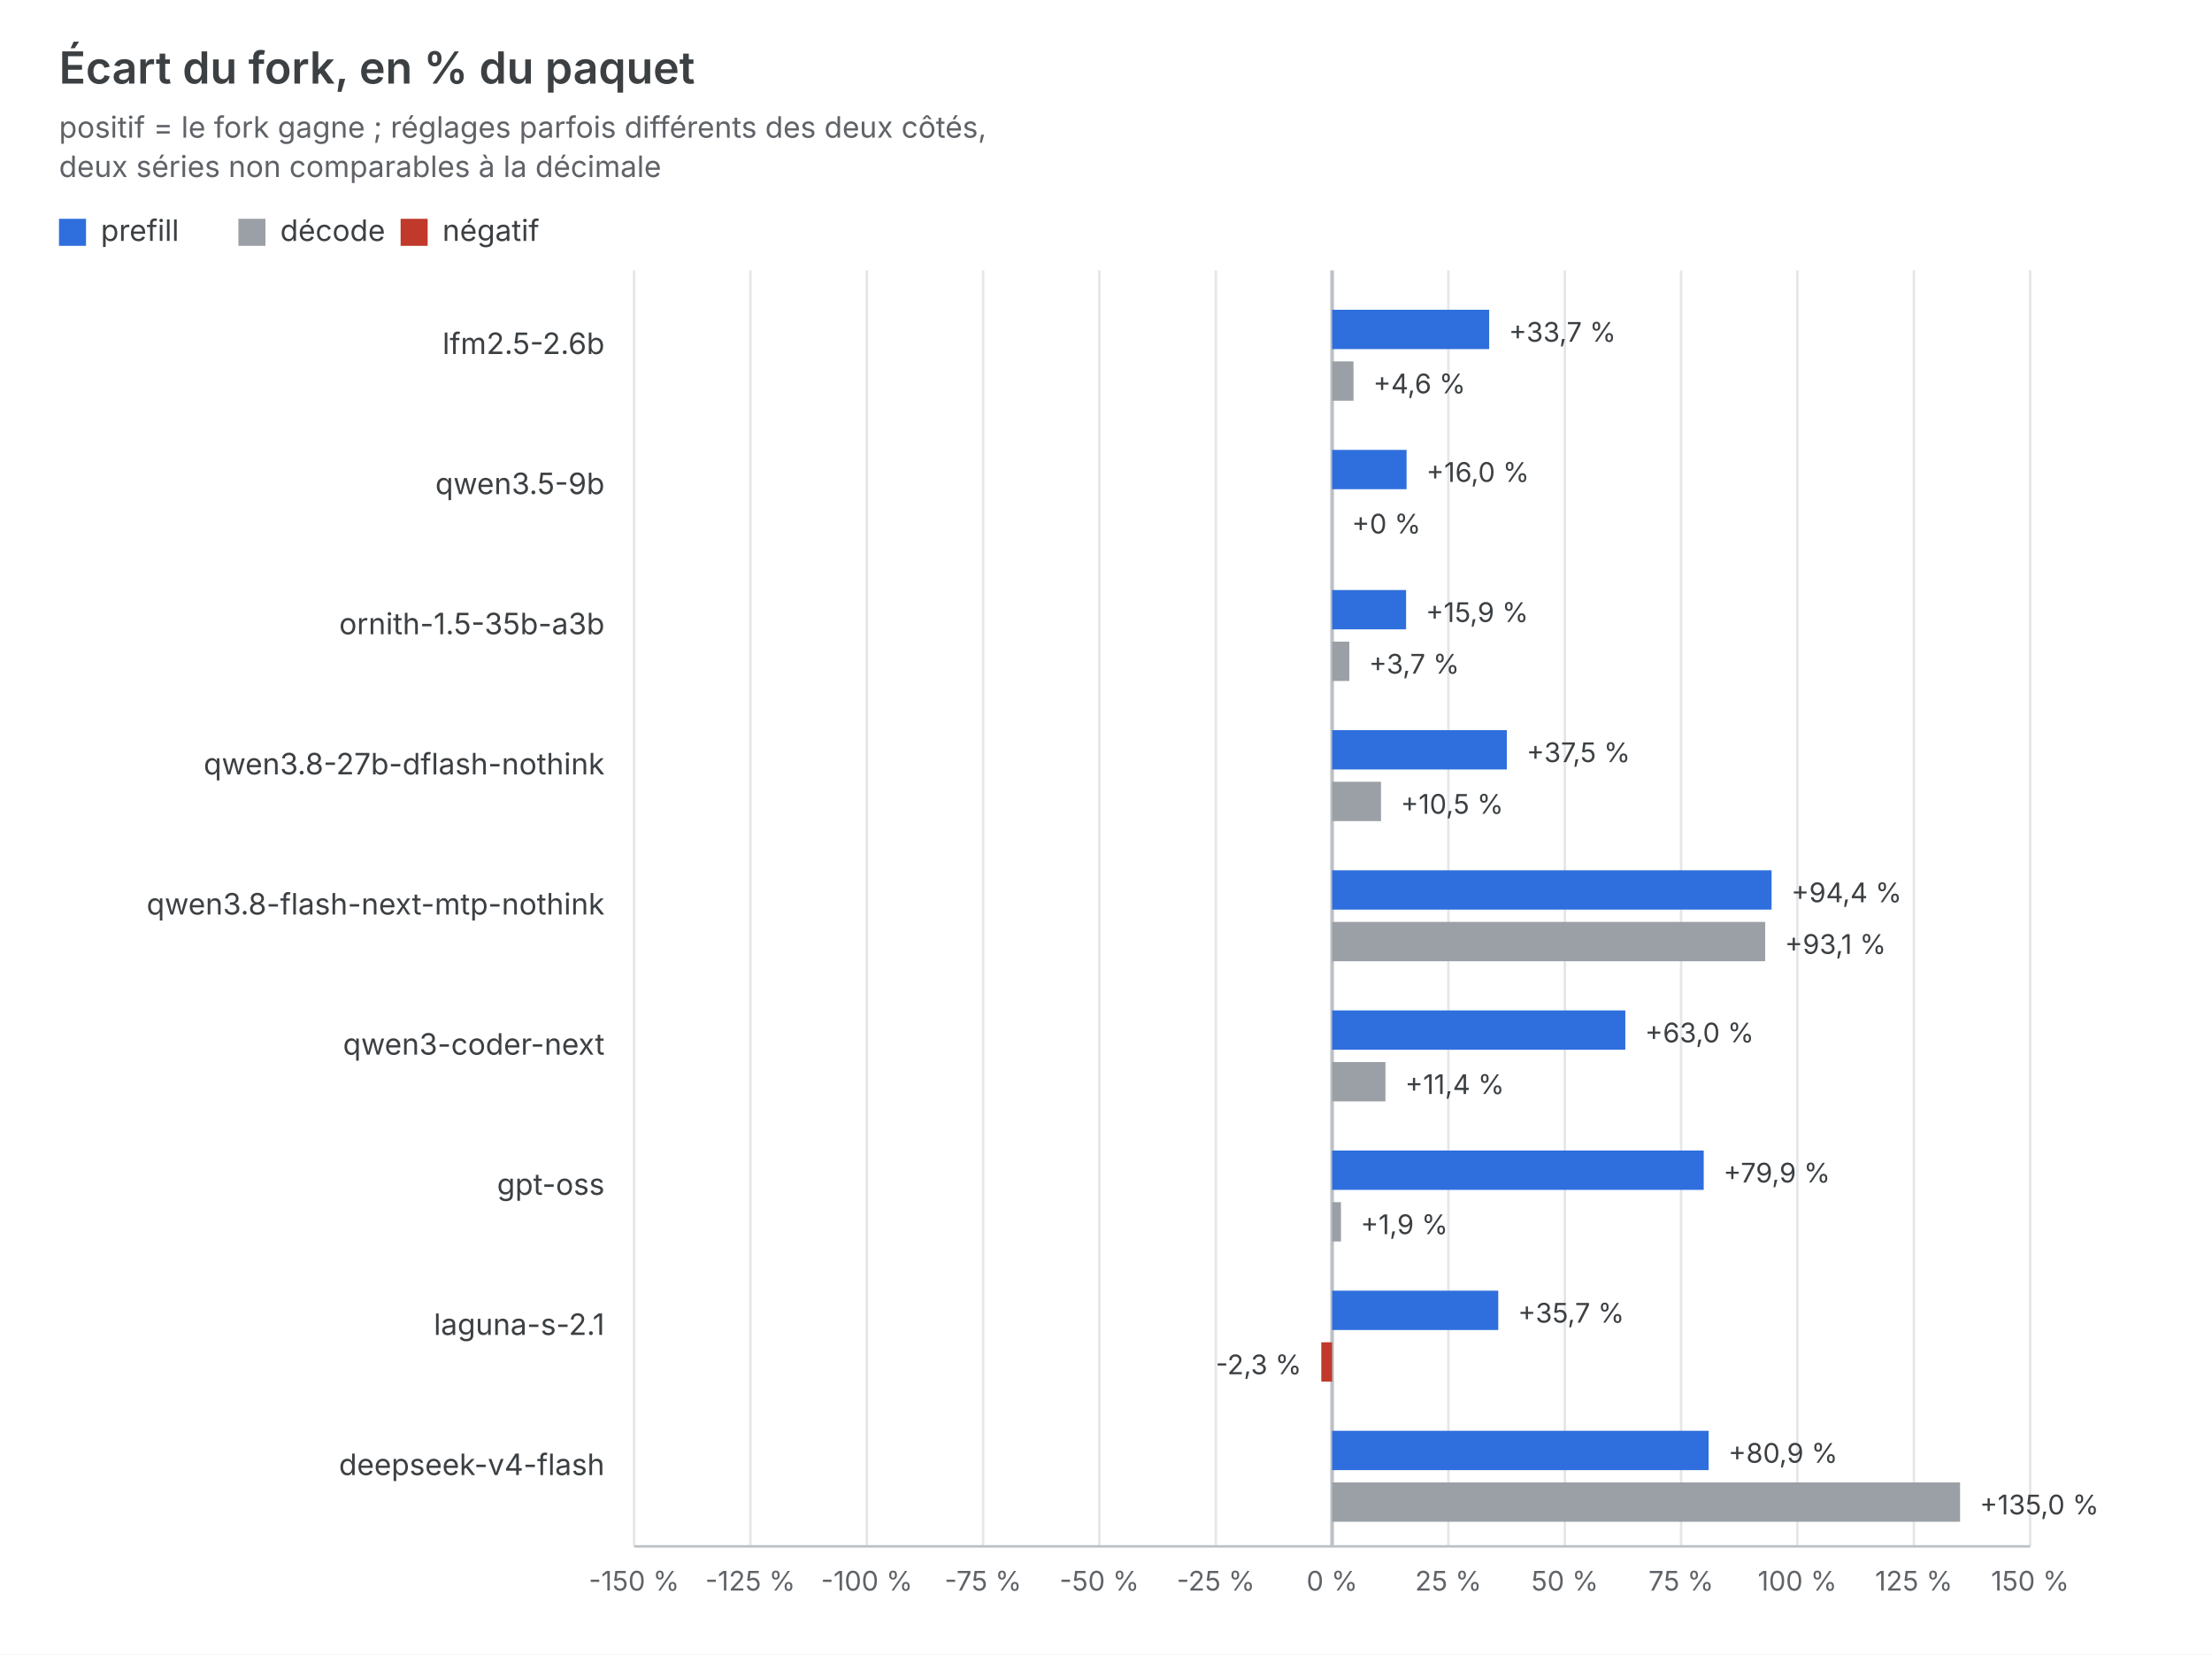
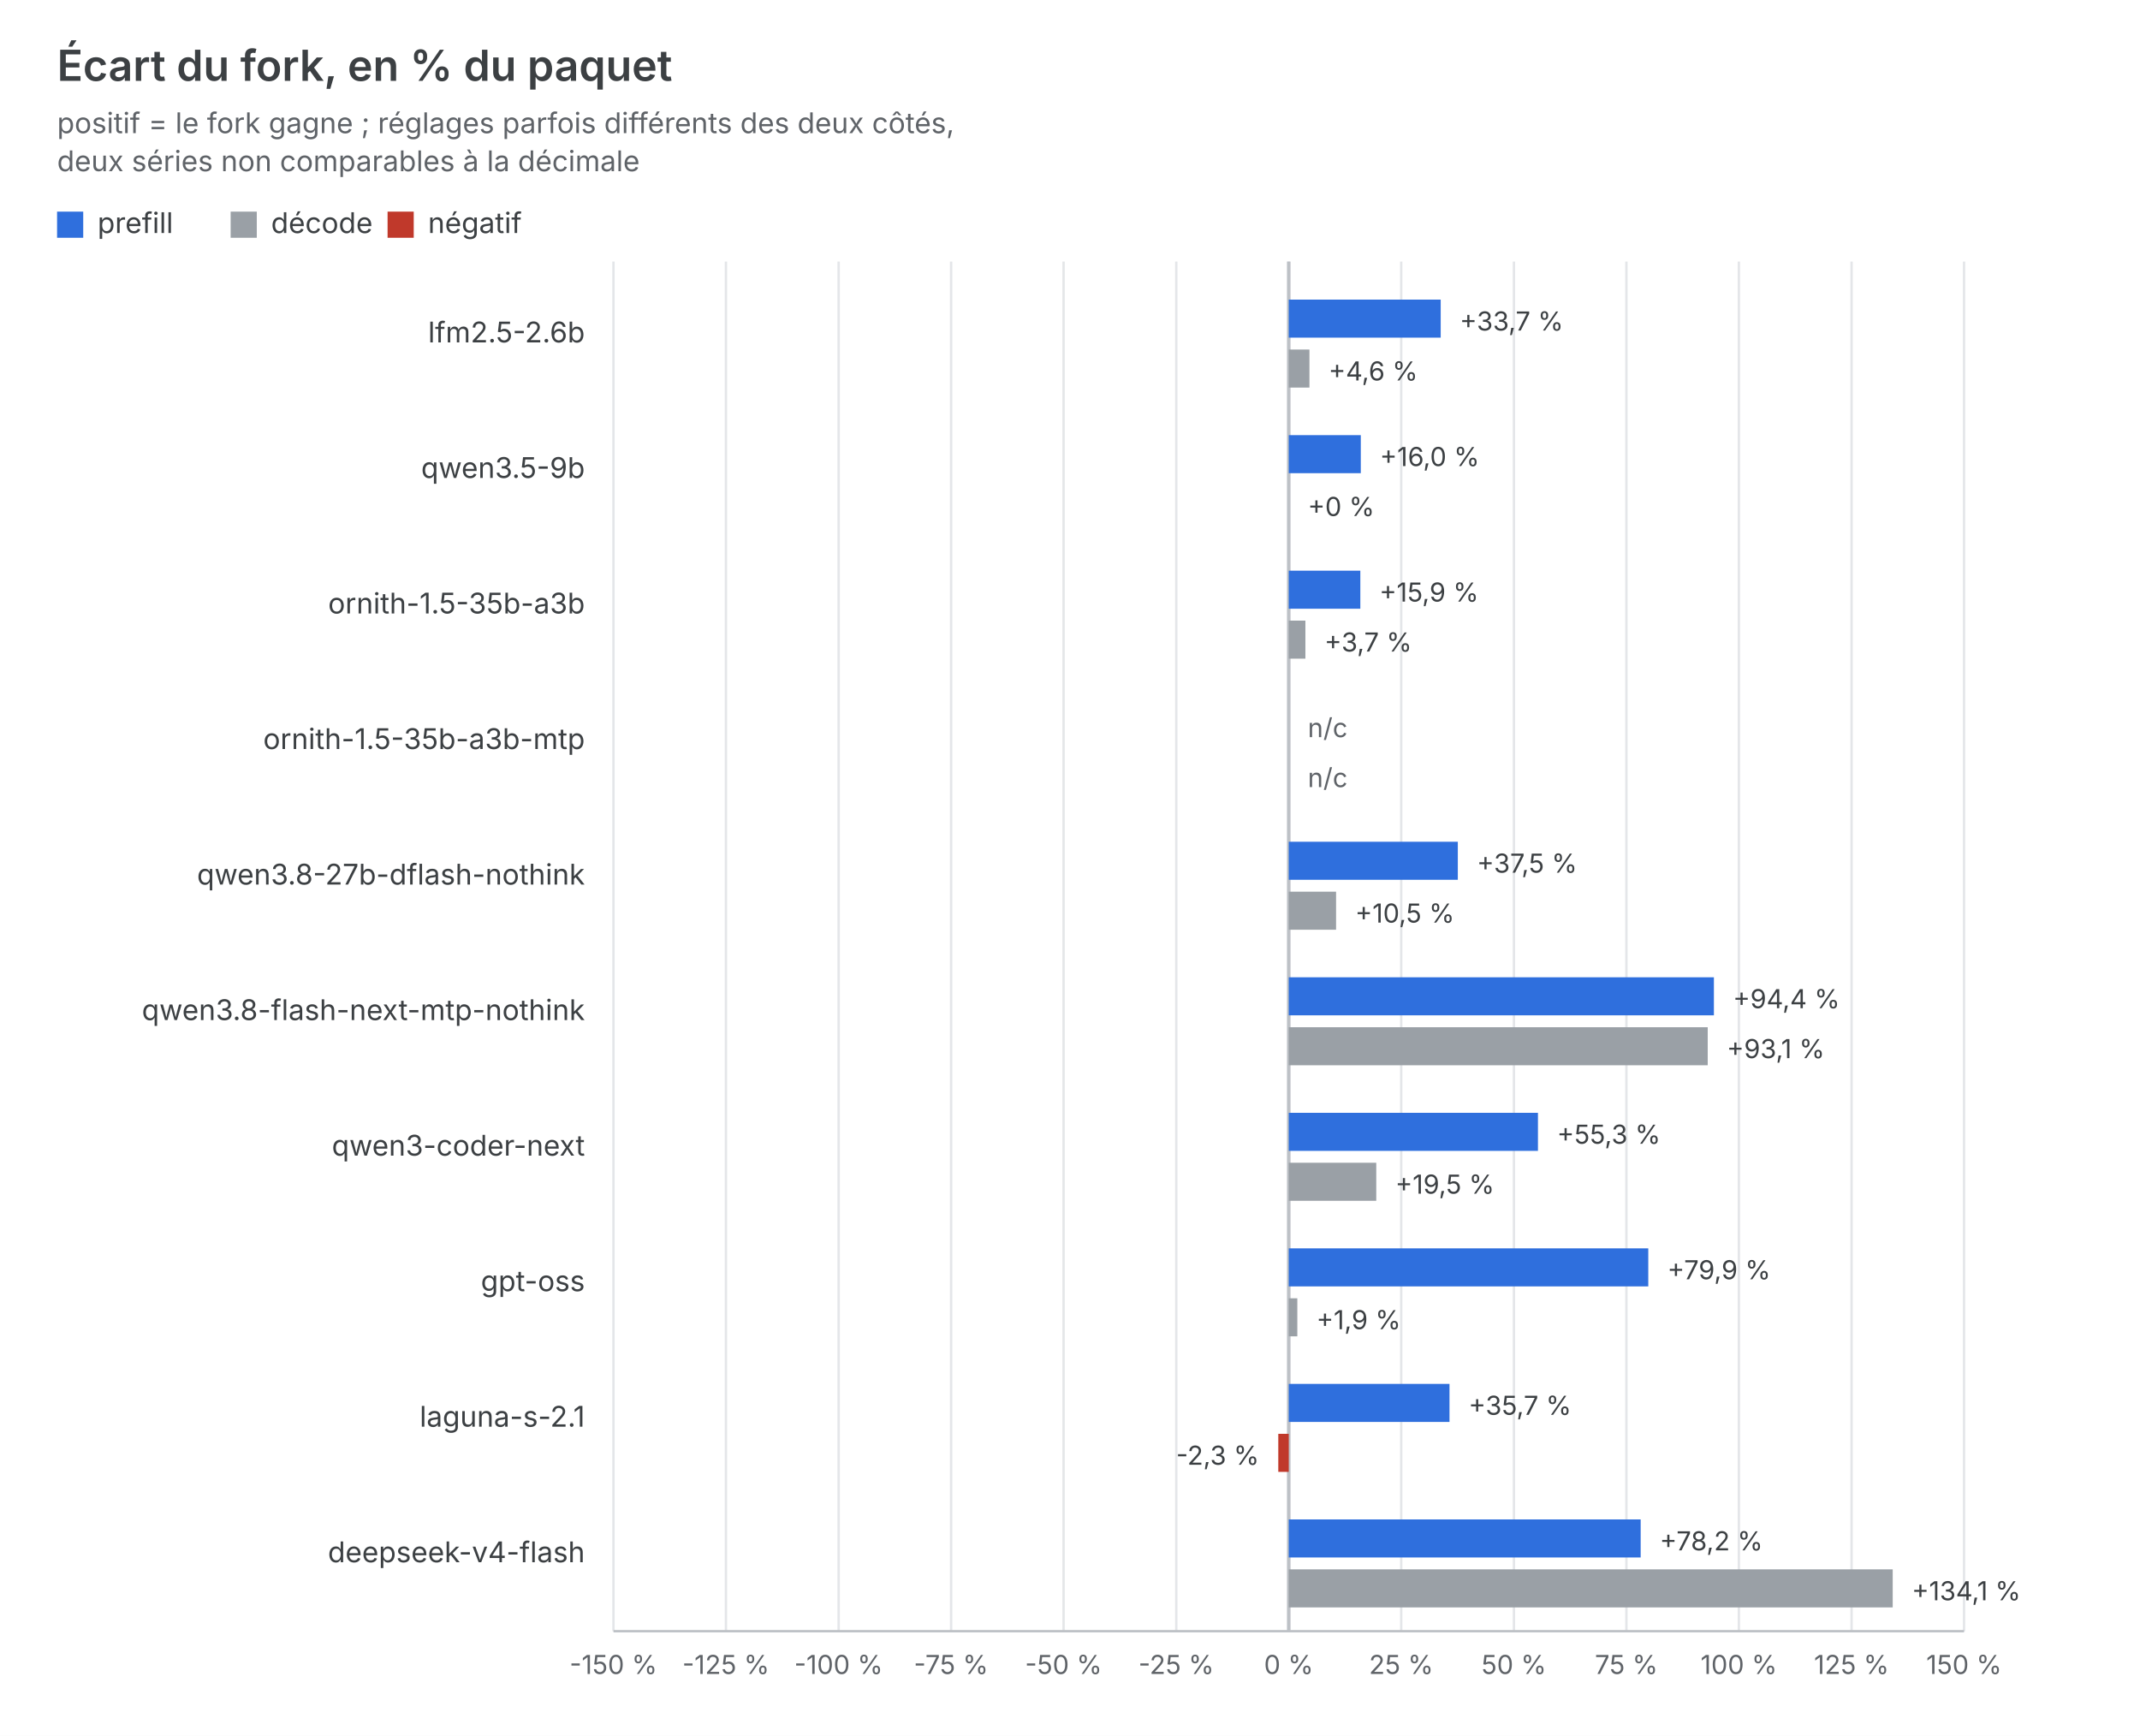
- <svg xmlns="http://www.w3.org/2000/svg" width="900" height="673" viewBox="0 0 900 673" role="img" aria-label="Écart du fork, en % du paquet">
-   <rect x="0" y="0" width="900" height="673" fill="#ffffff" />
+ <svg xmlns="http://www.w3.org/2000/svg" width="900" height="730" viewBox="0 0 900 730" role="img" aria-label="Écart du fork, en % du paquet">
+   <rect x="0" y="0" width="900" height="730" fill="#ffffff" />
  <text x="24.0" y="34.0" font-family="Inter, Helvetica, Arial, sans-serif" font-size="18" fill="#3c4043" text-anchor="start" font-weight="600">Écart du fork, en % du paquet</text>
  <text x="24.0" y="56.0" font-family="Inter, Helvetica, Arial, sans-serif" font-size="12" fill="#5f6368" text-anchor="start">positif = le fork gagne ; réglages parfois différents des deux côtés,</text>
  <text x="24.0" y="72.0" font-family="Inter, Helvetica, Arial, sans-serif" font-size="12" fill="#5f6368" text-anchor="start">deux séries non comparables à la décimale</text>
  <rect x="24.0" y="89.0" width="11" height="11" fill="#2f6fdd" />
  <text x="41.0" y="98.0" font-family="Inter, Helvetica, Arial, sans-serif" font-size="12" fill="#3c4043" text-anchor="start">prefill</text>
  <rect x="97.0" y="89.0" width="11" height="11" fill="#9aa0a6" />
  <text x="114.0" y="98.0" font-family="Inter, Helvetica, Arial, sans-serif" font-size="12" fill="#3c4043" text-anchor="start">décode</text>
  <rect x="163.0" y="89.0" width="11" height="11" fill="#c0392b" />
  <text x="180.0" y="98.0" font-family="Inter, Helvetica, Arial, sans-serif" font-size="12" fill="#3c4043" text-anchor="start">négatif</text>
-   <line x1="258.0" y1="110.0" x2="258.0" y2="629.0" stroke="#e4e6e9" stroke-width="1.0" />
-   <text x="258.0" y="647.0" font-family="Inter, Helvetica, Arial, sans-serif" font-size="11" fill="#5f6368" text-anchor="middle">-150 %</text>
-   <line x1="305.3" y1="110.0" x2="305.3" y2="629.0" stroke="#e4e6e9" stroke-width="1.0" />
-   <text x="305.3" y="647.0" font-family="Inter, Helvetica, Arial, sans-serif" font-size="11" fill="#5f6368" text-anchor="middle">-125 %</text>
-   <line x1="352.7" y1="110.0" x2="352.7" y2="629.0" stroke="#e4e6e9" stroke-width="1.0" />
-   <text x="352.7" y="647.0" font-family="Inter, Helvetica, Arial, sans-serif" font-size="11" fill="#5f6368" text-anchor="middle">-100 %</text>
-   <line x1="400.0" y1="110.0" x2="400.0" y2="629.0" stroke="#e4e6e9" stroke-width="1.0" />
-   <text x="400.0" y="647.0" font-family="Inter, Helvetica, Arial, sans-serif" font-size="11" fill="#5f6368" text-anchor="middle">-75 %</text>
-   <line x1="447.3" y1="110.0" x2="447.3" y2="629.0" stroke="#e4e6e9" stroke-width="1.0" />
-   <text x="447.3" y="647.0" font-family="Inter, Helvetica, Arial, sans-serif" font-size="11" fill="#5f6368" text-anchor="middle">-50 %</text>
-   <line x1="494.7" y1="110.0" x2="494.7" y2="629.0" stroke="#e4e6e9" stroke-width="1.0" />
-   <text x="494.7" y="647.0" font-family="Inter, Helvetica, Arial, sans-serif" font-size="11" fill="#5f6368" text-anchor="middle">-25 %</text>
-   <line x1="542.0" y1="110.0" x2="542.0" y2="629.0" stroke="#e4e6e9" stroke-width="1.0" />
-   <text x="542.0" y="647.0" font-family="Inter, Helvetica, Arial, sans-serif" font-size="11" fill="#5f6368" text-anchor="middle">0 %</text>
-   <line x1="589.3" y1="110.0" x2="589.3" y2="629.0" stroke="#e4e6e9" stroke-width="1.0" />
-   <text x="589.3" y="647.0" font-family="Inter, Helvetica, Arial, sans-serif" font-size="11" fill="#5f6368" text-anchor="middle">25 %</text>
-   <line x1="636.7" y1="110.0" x2="636.7" y2="629.0" stroke="#e4e6e9" stroke-width="1.0" />
-   <text x="636.7" y="647.0" font-family="Inter, Helvetica, Arial, sans-serif" font-size="11" fill="#5f6368" text-anchor="middle">50 %</text>
-   <line x1="684.0" y1="110.0" x2="684.0" y2="629.0" stroke="#e4e6e9" stroke-width="1.0" />
-   <text x="684.0" y="647.0" font-family="Inter, Helvetica, Arial, sans-serif" font-size="11" fill="#5f6368" text-anchor="middle">75 %</text>
-   <line x1="731.3" y1="110.0" x2="731.3" y2="629.0" stroke="#e4e6e9" stroke-width="1.0" />
-   <text x="731.3" y="647.0" font-family="Inter, Helvetica, Arial, sans-serif" font-size="11" fill="#5f6368" text-anchor="middle">100 %</text>
-   <line x1="778.7" y1="110.0" x2="778.7" y2="629.0" stroke="#e4e6e9" stroke-width="1.0" />
-   <text x="778.7" y="647.0" font-family="Inter, Helvetica, Arial, sans-serif" font-size="11" fill="#5f6368" text-anchor="middle">125 %</text>
-   <line x1="826.0" y1="110.0" x2="826.0" y2="629.0" stroke="#e4e6e9" stroke-width="1.0" />
-   <text x="826.0" y="647.0" font-family="Inter, Helvetica, Arial, sans-serif" font-size="11" fill="#5f6368" text-anchor="middle">150 %</text>
-   <line x1="258.0" y1="629.0" x2="826.0" y2="629.0" stroke="#bdc1c6" stroke-width="1.0" />
-   <line x1="542.0" y1="110.0" x2="542.0" y2="629.0" stroke="#bdc1c6" stroke-width="1.5" />
+   <line x1="258.0" y1="110.0" x2="258.0" y2="686.0" stroke="#e4e6e9" stroke-width="1.0" />
+   <text x="258.0" y="704.0" font-family="Inter, Helvetica, Arial, sans-serif" font-size="11" fill="#5f6368" text-anchor="middle">-150 %</text>
+   <line x1="305.3" y1="110.0" x2="305.3" y2="686.0" stroke="#e4e6e9" stroke-width="1.0" />
+   <text x="305.3" y="704.0" font-family="Inter, Helvetica, Arial, sans-serif" font-size="11" fill="#5f6368" text-anchor="middle">-125 %</text>
+   <line x1="352.7" y1="110.0" x2="352.7" y2="686.0" stroke="#e4e6e9" stroke-width="1.0" />
+   <text x="352.7" y="704.0" font-family="Inter, Helvetica, Arial, sans-serif" font-size="11" fill="#5f6368" text-anchor="middle">-100 %</text>
+   <line x1="400.0" y1="110.0" x2="400.0" y2="686.0" stroke="#e4e6e9" stroke-width="1.0" />
+   <text x="400.0" y="704.0" font-family="Inter, Helvetica, Arial, sans-serif" font-size="11" fill="#5f6368" text-anchor="middle">-75 %</text>
+   <line x1="447.3" y1="110.0" x2="447.3" y2="686.0" stroke="#e4e6e9" stroke-width="1.0" />
+   <text x="447.3" y="704.0" font-family="Inter, Helvetica, Arial, sans-serif" font-size="11" fill="#5f6368" text-anchor="middle">-50 %</text>
+   <line x1="494.7" y1="110.0" x2="494.7" y2="686.0" stroke="#e4e6e9" stroke-width="1.0" />
+   <text x="494.7" y="704.0" font-family="Inter, Helvetica, Arial, sans-serif" font-size="11" fill="#5f6368" text-anchor="middle">-25 %</text>
+   <line x1="542.0" y1="110.0" x2="542.0" y2="686.0" stroke="#e4e6e9" stroke-width="1.0" />
+   <text x="542.0" y="704.0" font-family="Inter, Helvetica, Arial, sans-serif" font-size="11" fill="#5f6368" text-anchor="middle">0 %</text>
+   <line x1="589.3" y1="110.0" x2="589.3" y2="686.0" stroke="#e4e6e9" stroke-width="1.0" />
+   <text x="589.3" y="704.0" font-family="Inter, Helvetica, Arial, sans-serif" font-size="11" fill="#5f6368" text-anchor="middle">25 %</text>
+   <line x1="636.7" y1="110.0" x2="636.7" y2="686.0" stroke="#e4e6e9" stroke-width="1.0" />
+   <text x="636.7" y="704.0" font-family="Inter, Helvetica, Arial, sans-serif" font-size="11" fill="#5f6368" text-anchor="middle">50 %</text>
+   <line x1="684.0" y1="110.0" x2="684.0" y2="686.0" stroke="#e4e6e9" stroke-width="1.0" />
+   <text x="684.0" y="704.0" font-family="Inter, Helvetica, Arial, sans-serif" font-size="11" fill="#5f6368" text-anchor="middle">75 %</text>
+   <line x1="731.3" y1="110.0" x2="731.3" y2="686.0" stroke="#e4e6e9" stroke-width="1.0" />
+   <text x="731.3" y="704.0" font-family="Inter, Helvetica, Arial, sans-serif" font-size="11" fill="#5f6368" text-anchor="middle">100 %</text>
+   <line x1="778.7" y1="110.0" x2="778.7" y2="686.0" stroke="#e4e6e9" stroke-width="1.0" />
+   <text x="778.7" y="704.0" font-family="Inter, Helvetica, Arial, sans-serif" font-size="11" fill="#5f6368" text-anchor="middle">125 %</text>
+   <line x1="826.0" y1="110.0" x2="826.0" y2="686.0" stroke="#e4e6e9" stroke-width="1.0" />
+   <text x="826.0" y="704.0" font-family="Inter, Helvetica, Arial, sans-serif" font-size="11" fill="#5f6368" text-anchor="middle">150 %</text>
+   <line x1="258.0" y1="686.0" x2="826.0" y2="686.0" stroke="#bdc1c6" stroke-width="1.0" />
+   <line x1="542.0" y1="110.0" x2="542.0" y2="686.0" stroke="#bdc1c6" stroke-width="1.5" />
  <text x="246.0" y="144.0" font-family="Inter, Helvetica, Arial, sans-serif" font-size="12" fill="#3c4043" text-anchor="end">lfm2.5-2.6b</text>
  <rect x="542.0" y="126.0" width="63.9" height="16.0" fill="#2f6fdd" />
  <text x="613.9" y="139.0" font-family="Inter, Helvetica, Arial, sans-serif" font-size="11" fill="#3c4043" text-anchor="start">+33,7 %</text>
  <rect x="542.0" y="147.0" width="8.7" height="16.0" fill="#9aa0a6" />
  <text x="558.7" y="160.0" font-family="Inter, Helvetica, Arial, sans-serif" font-size="11" fill="#3c4043" text-anchor="start">+4,6 %</text>
  <text x="246.0" y="201.0" font-family="Inter, Helvetica, Arial, sans-serif" font-size="12" fill="#3c4043" text-anchor="end">qwen3.5-9b</text>
  <rect x="542.0" y="183.0" width="30.3" height="16.0" fill="#2f6fdd" />
  <text x="580.3" y="196.0" font-family="Inter, Helvetica, Arial, sans-serif" font-size="11" fill="#3c4043" text-anchor="start">+16,0 %</text>
  <rect x="542.0" y="204.0" width="0.0" height="16.0" fill="#9aa0a6" />
  <text x="550.0" y="217.0" font-family="Inter, Helvetica, Arial, sans-serif" font-size="11" fill="#3c4043" text-anchor="start">+0 %</text>
  <text x="246.0" y="258.0" font-family="Inter, Helvetica, Arial, sans-serif" font-size="12" fill="#3c4043" text-anchor="end">ornith-1.5-35b-a3b</text>
  <rect x="542.0" y="240.0" width="30.1" height="16.0" fill="#2f6fdd" />
  <text x="580.1" y="253.0" font-family="Inter, Helvetica, Arial, sans-serif" font-size="11" fill="#3c4043" text-anchor="start">+15,9 %</text>
  <rect x="542.0" y="261.0" width="7.0" height="16.0" fill="#9aa0a6" />
  <text x="557.0" y="274.0" font-family="Inter, Helvetica, Arial, sans-serif" font-size="11" fill="#3c4043" text-anchor="start">+3,7 %</text>
-   <text x="246.0" y="315.0" font-family="Inter, Helvetica, Arial, sans-serif" font-size="12" fill="#3c4043" text-anchor="end">qwen3.8-27b-dflash-nothink</text>
-   <rect x="542.0" y="297.0" width="71.1" height="16.0" fill="#2f6fdd" />
-   <text x="621.1" y="310.0" font-family="Inter, Helvetica, Arial, sans-serif" font-size="11" fill="#3c4043" text-anchor="start">+37,5 %</text>
-   <rect x="542.0" y="318.0" width="19.9" height="16.0" fill="#9aa0a6" />
-   <text x="569.9" y="331.0" font-family="Inter, Helvetica, Arial, sans-serif" font-size="11" fill="#3c4043" text-anchor="start">+10,5 %</text>
-   <text x="246.0" y="372.0" font-family="Inter, Helvetica, Arial, sans-serif" font-size="12" fill="#3c4043" text-anchor="end">qwen3.8-flash-next-mtp-nothink</text>
-   <rect x="542.0" y="354.0" width="178.8" height="16.0" fill="#2f6fdd" />
-   <text x="728.8" y="367.0" font-family="Inter, Helvetica, Arial, sans-serif" font-size="11" fill="#3c4043" text-anchor="start">+94,4 %</text>
-   <rect x="542.0" y="375.0" width="176.2" height="16.0" fill="#9aa0a6" />
-   <text x="726.2" y="388.0" font-family="Inter, Helvetica, Arial, sans-serif" font-size="11" fill="#3c4043" text-anchor="start">+93,1 %</text>
-   <text x="246.0" y="429.0" font-family="Inter, Helvetica, Arial, sans-serif" font-size="12" fill="#3c4043" text-anchor="end">qwen3-coder-next</text>
-   <rect x="542.0" y="411.0" width="119.3" height="16.0" fill="#2f6fdd" />
-   <text x="669.3" y="424.0" font-family="Inter, Helvetica, Arial, sans-serif" font-size="11" fill="#3c4043" text-anchor="start">+63,0 %</text>
-   <rect x="542.0" y="432.0" width="21.7" height="16.0" fill="#9aa0a6" />
-   <text x="571.7" y="445.0" font-family="Inter, Helvetica, Arial, sans-serif" font-size="11" fill="#3c4043" text-anchor="start">+11,4 %</text>
-   <text x="246.0" y="486.0" font-family="Inter, Helvetica, Arial, sans-serif" font-size="12" fill="#3c4043" text-anchor="end">gpt-oss</text>
-   <rect x="542.0" y="468.0" width="151.2" height="16.0" fill="#2f6fdd" />
-   <text x="701.2" y="481.0" font-family="Inter, Helvetica, Arial, sans-serif" font-size="11" fill="#3c4043" text-anchor="start">+79,9 %</text>
-   <rect x="542.0" y="489.0" width="3.6" height="16.0" fill="#9aa0a6" />
-   <text x="553.6" y="502.0" font-family="Inter, Helvetica, Arial, sans-serif" font-size="11" fill="#3c4043" text-anchor="start">+1,9 %</text>
-   <text x="246.0" y="543.0" font-family="Inter, Helvetica, Arial, sans-serif" font-size="12" fill="#3c4043" text-anchor="end">laguna-s-2.1</text>
-   <rect x="542.0" y="525.0" width="67.6" height="16.0" fill="#2f6fdd" />
-   <text x="617.6" y="538.0" font-family="Inter, Helvetica, Arial, sans-serif" font-size="11" fill="#3c4043" text-anchor="start">+35,7 %</text>
-   <rect x="537.6" y="546.0" width="4.4" height="16.0" fill="#c0392b" />
-   <text x="529.6" y="559.0" font-family="Inter, Helvetica, Arial, sans-serif" font-size="11" fill="#3c4043" text-anchor="end">-2,3 %</text>
-   <text x="246.0" y="600.0" font-family="Inter, Helvetica, Arial, sans-serif" font-size="12" fill="#3c4043" text-anchor="end">deepseek-v4-flash</text>
-   <rect x="542.0" y="582.0" width="153.2" height="16.0" fill="#2f6fdd" />
-   <text x="703.2" y="595.0" font-family="Inter, Helvetica, Arial, sans-serif" font-size="11" fill="#3c4043" text-anchor="start">+80,9 %</text>
-   <rect x="542.0" y="603.0" width="255.5" height="16.0" fill="#9aa0a6" />
-   <text x="805.5" y="616.0" font-family="Inter, Helvetica, Arial, sans-serif" font-size="11" fill="#3c4043" text-anchor="start">+135,0 %</text>
+   <text x="246.0" y="315.0" font-family="Inter, Helvetica, Arial, sans-serif" font-size="12" fill="#3c4043" text-anchor="end">ornith-1.5-35b-a3b-mtp</text>
+   <text x="550.0" y="310.0" font-family="Inter, Helvetica, Arial, sans-serif" font-size="11" fill="#5f6368" text-anchor="start">n/c</text>
+   <text x="550.0" y="331.0" font-family="Inter, Helvetica, Arial, sans-serif" font-size="11" fill="#5f6368" text-anchor="start">n/c</text>
+   <text x="246.0" y="372.0" font-family="Inter, Helvetica, Arial, sans-serif" font-size="12" fill="#3c4043" text-anchor="end">qwen3.8-27b-dflash-nothink</text>
+   <rect x="542.0" y="354.0" width="71.1" height="16.0" fill="#2f6fdd" />
+   <text x="621.1" y="367.0" font-family="Inter, Helvetica, Arial, sans-serif" font-size="11" fill="#3c4043" text-anchor="start">+37,5 %</text>
+   <rect x="542.0" y="375.0" width="19.9" height="16.0" fill="#9aa0a6" />
+   <text x="569.9" y="388.0" font-family="Inter, Helvetica, Arial, sans-serif" font-size="11" fill="#3c4043" text-anchor="start">+10,5 %</text>
+   <text x="246.0" y="429.0" font-family="Inter, Helvetica, Arial, sans-serif" font-size="12" fill="#3c4043" text-anchor="end">qwen3.8-flash-next-mtp-nothink</text>
+   <rect x="542.0" y="411.0" width="178.8" height="16.0" fill="#2f6fdd" />
+   <text x="728.8" y="424.0" font-family="Inter, Helvetica, Arial, sans-serif" font-size="11" fill="#3c4043" text-anchor="start">+94,4 %</text>
+   <rect x="542.0" y="432.0" width="176.2" height="16.0" fill="#9aa0a6" />
+   <text x="726.2" y="445.0" font-family="Inter, Helvetica, Arial, sans-serif" font-size="11" fill="#3c4043" text-anchor="start">+93,1 %</text>
+   <text x="246.0" y="486.0" font-family="Inter, Helvetica, Arial, sans-serif" font-size="12" fill="#3c4043" text-anchor="end">qwen3-coder-next</text>
+   <rect x="542.0" y="468.0" width="104.8" height="16.0" fill="#2f6fdd" />
+   <text x="654.8" y="481.0" font-family="Inter, Helvetica, Arial, sans-serif" font-size="11" fill="#3c4043" text-anchor="start">+55,3 %</text>
+   <rect x="542.0" y="489.0" width="36.8" height="16.0" fill="#9aa0a6" />
+   <text x="586.8" y="502.0" font-family="Inter, Helvetica, Arial, sans-serif" font-size="11" fill="#3c4043" text-anchor="start">+19,5 %</text>
+   <text x="246.0" y="543.0" font-family="Inter, Helvetica, Arial, sans-serif" font-size="12" fill="#3c4043" text-anchor="end">gpt-oss</text>
+   <rect x="542.0" y="525.0" width="151.2" height="16.0" fill="#2f6fdd" />
+   <text x="701.2" y="538.0" font-family="Inter, Helvetica, Arial, sans-serif" font-size="11" fill="#3c4043" text-anchor="start">+79,9 %</text>
+   <rect x="542.0" y="546.0" width="3.6" height="16.0" fill="#9aa0a6" />
+   <text x="553.6" y="559.0" font-family="Inter, Helvetica, Arial, sans-serif" font-size="11" fill="#3c4043" text-anchor="start">+1,9 %</text>
+   <text x="246.0" y="600.0" font-family="Inter, Helvetica, Arial, sans-serif" font-size="12" fill="#3c4043" text-anchor="end">laguna-s-2.1</text>
+   <rect x="542.0" y="582.0" width="67.6" height="16.0" fill="#2f6fdd" />
+   <text x="617.6" y="595.0" font-family="Inter, Helvetica, Arial, sans-serif" font-size="11" fill="#3c4043" text-anchor="start">+35,7 %</text>
+   <rect x="537.6" y="603.0" width="4.4" height="16.0" fill="#c0392b" />
+   <text x="529.6" y="616.0" font-family="Inter, Helvetica, Arial, sans-serif" font-size="11" fill="#3c4043" text-anchor="end">-2,3 %</text>
+   <text x="246.0" y="657.0" font-family="Inter, Helvetica, Arial, sans-serif" font-size="12" fill="#3c4043" text-anchor="end">deepseek-v4-flash</text>
+   <rect x="542.0" y="639.0" width="148.0" height="16.0" fill="#2f6fdd" />
+   <text x="698.0" y="652.0" font-family="Inter, Helvetica, Arial, sans-serif" font-size="11" fill="#3c4043" text-anchor="start">+78,2 %</text>
+   <rect x="542.0" y="660.0" width="254.0" height="16.0" fill="#9aa0a6" />
+   <text x="804.0" y="673.0" font-family="Inter, Helvetica, Arial, sans-serif" font-size="11" fill="#3c4043" text-anchor="start">+134,1 %</text>
</svg>
